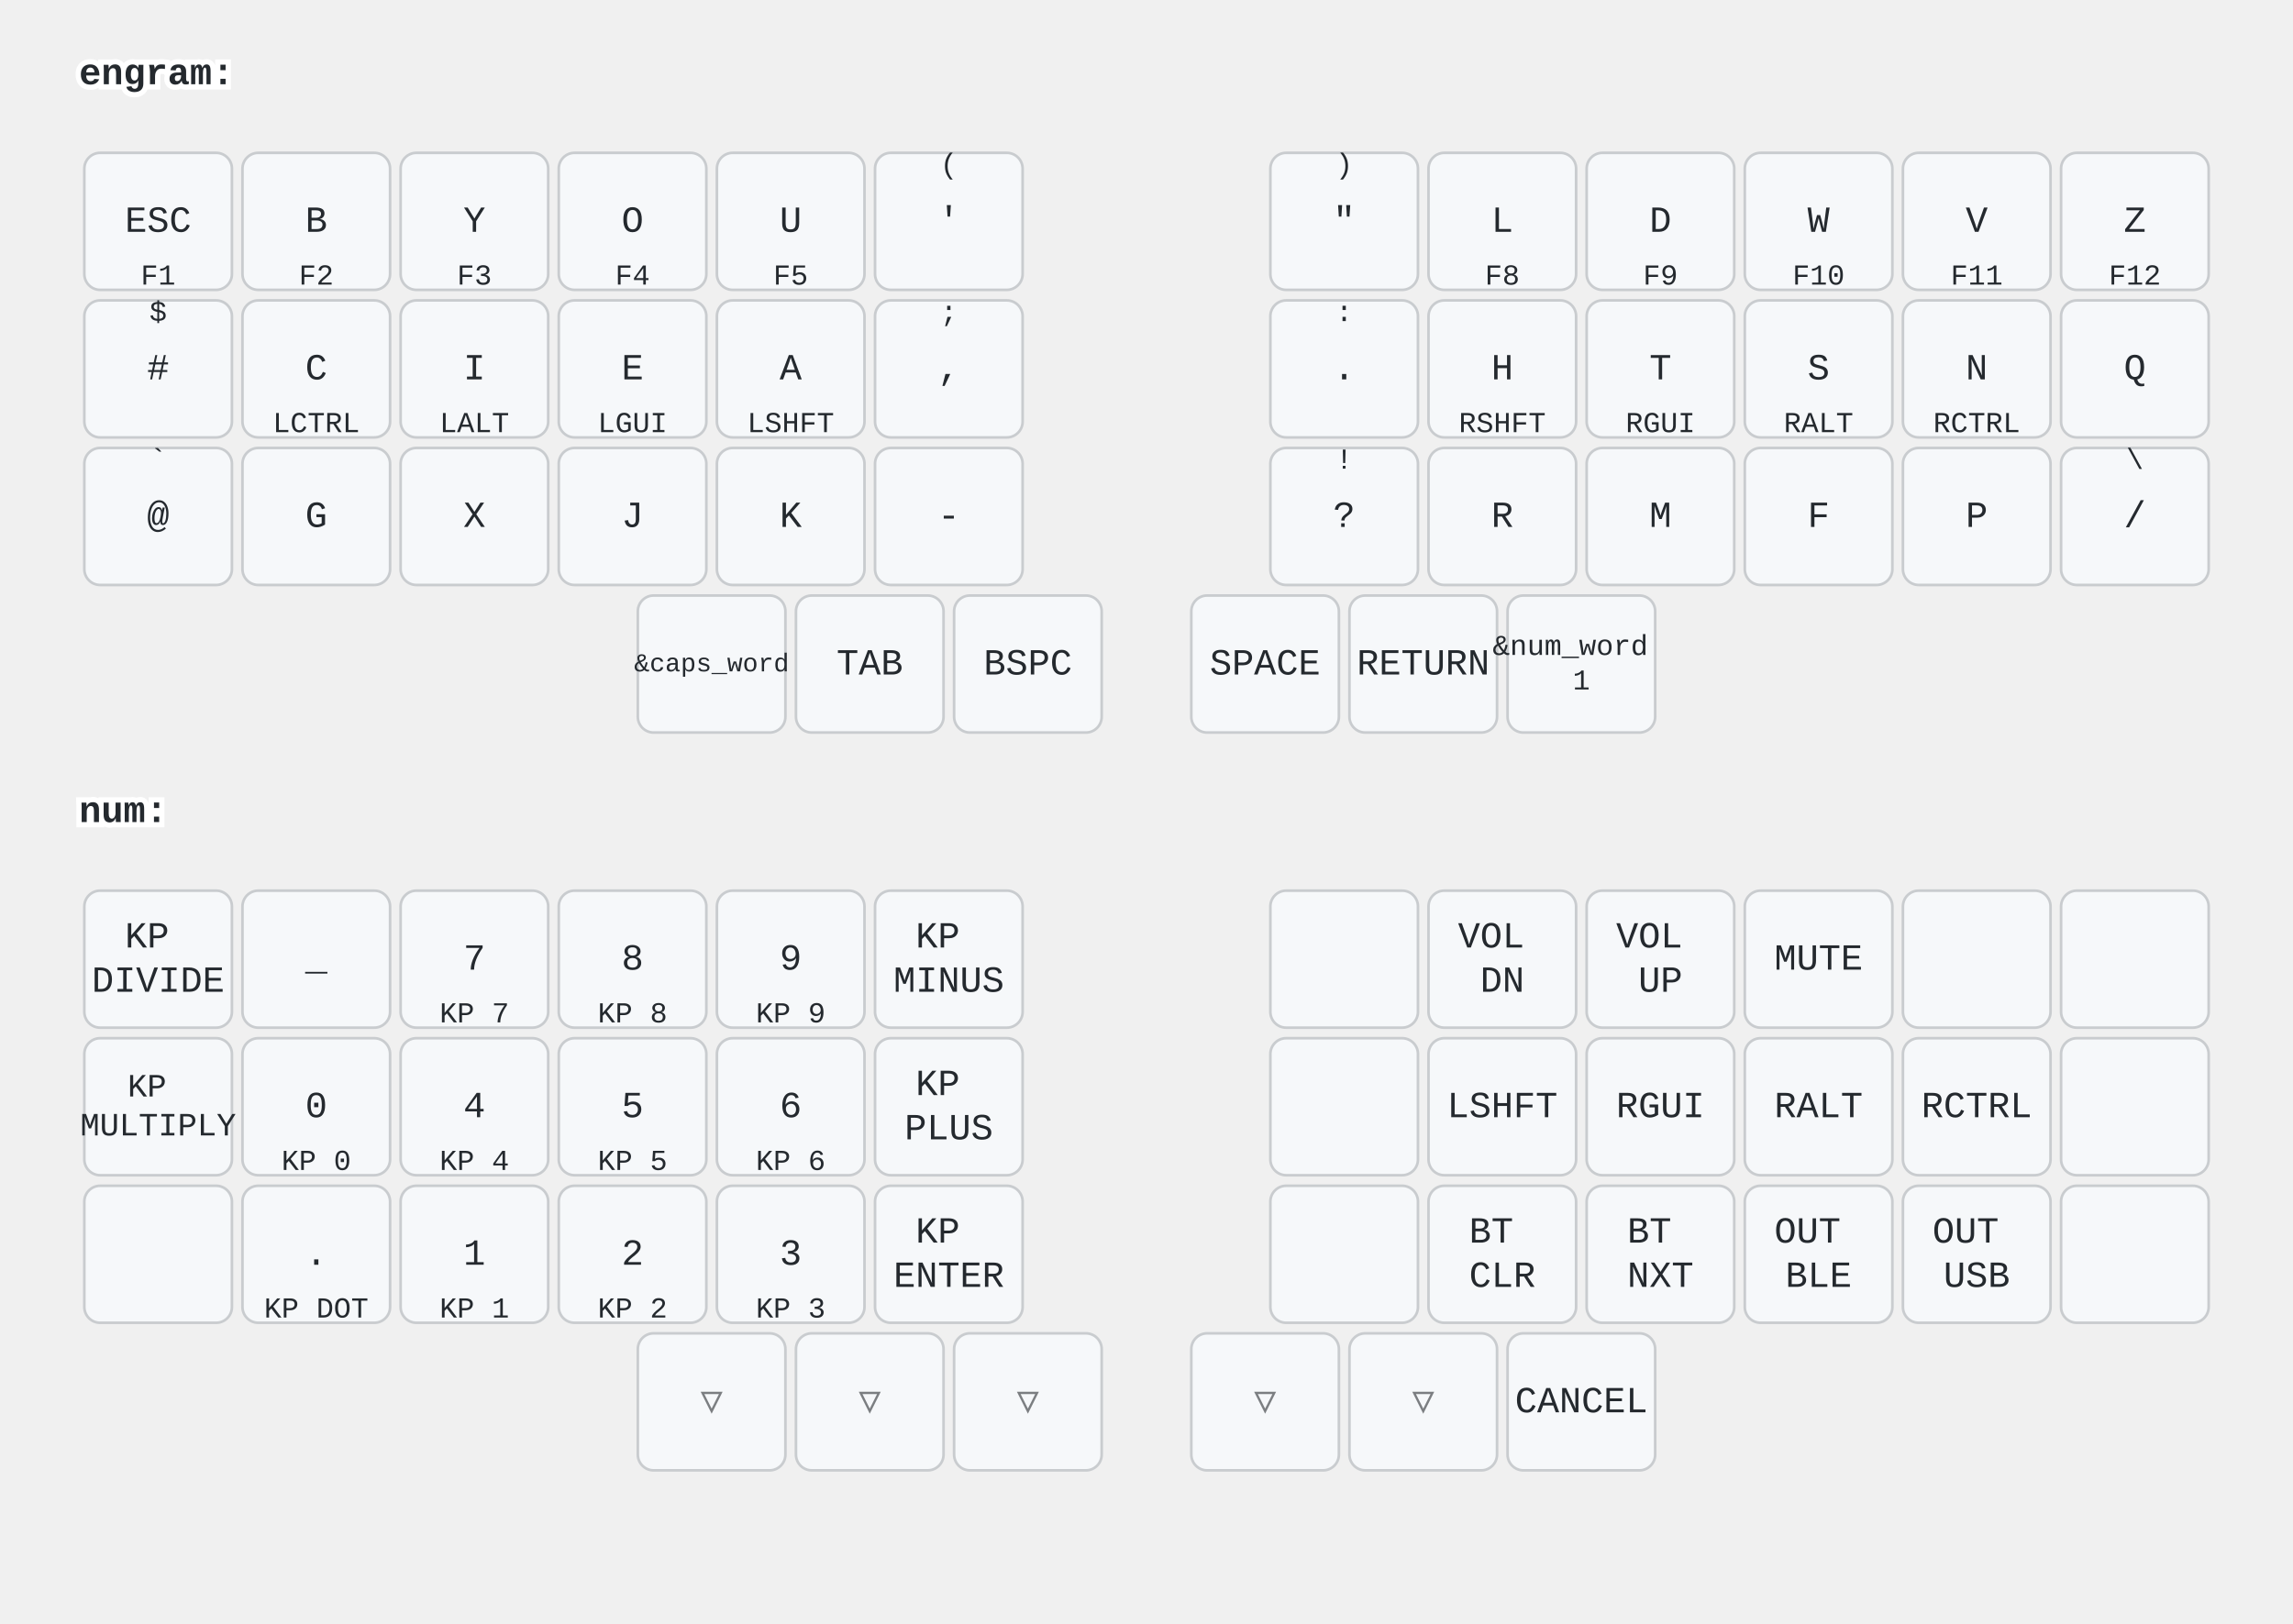
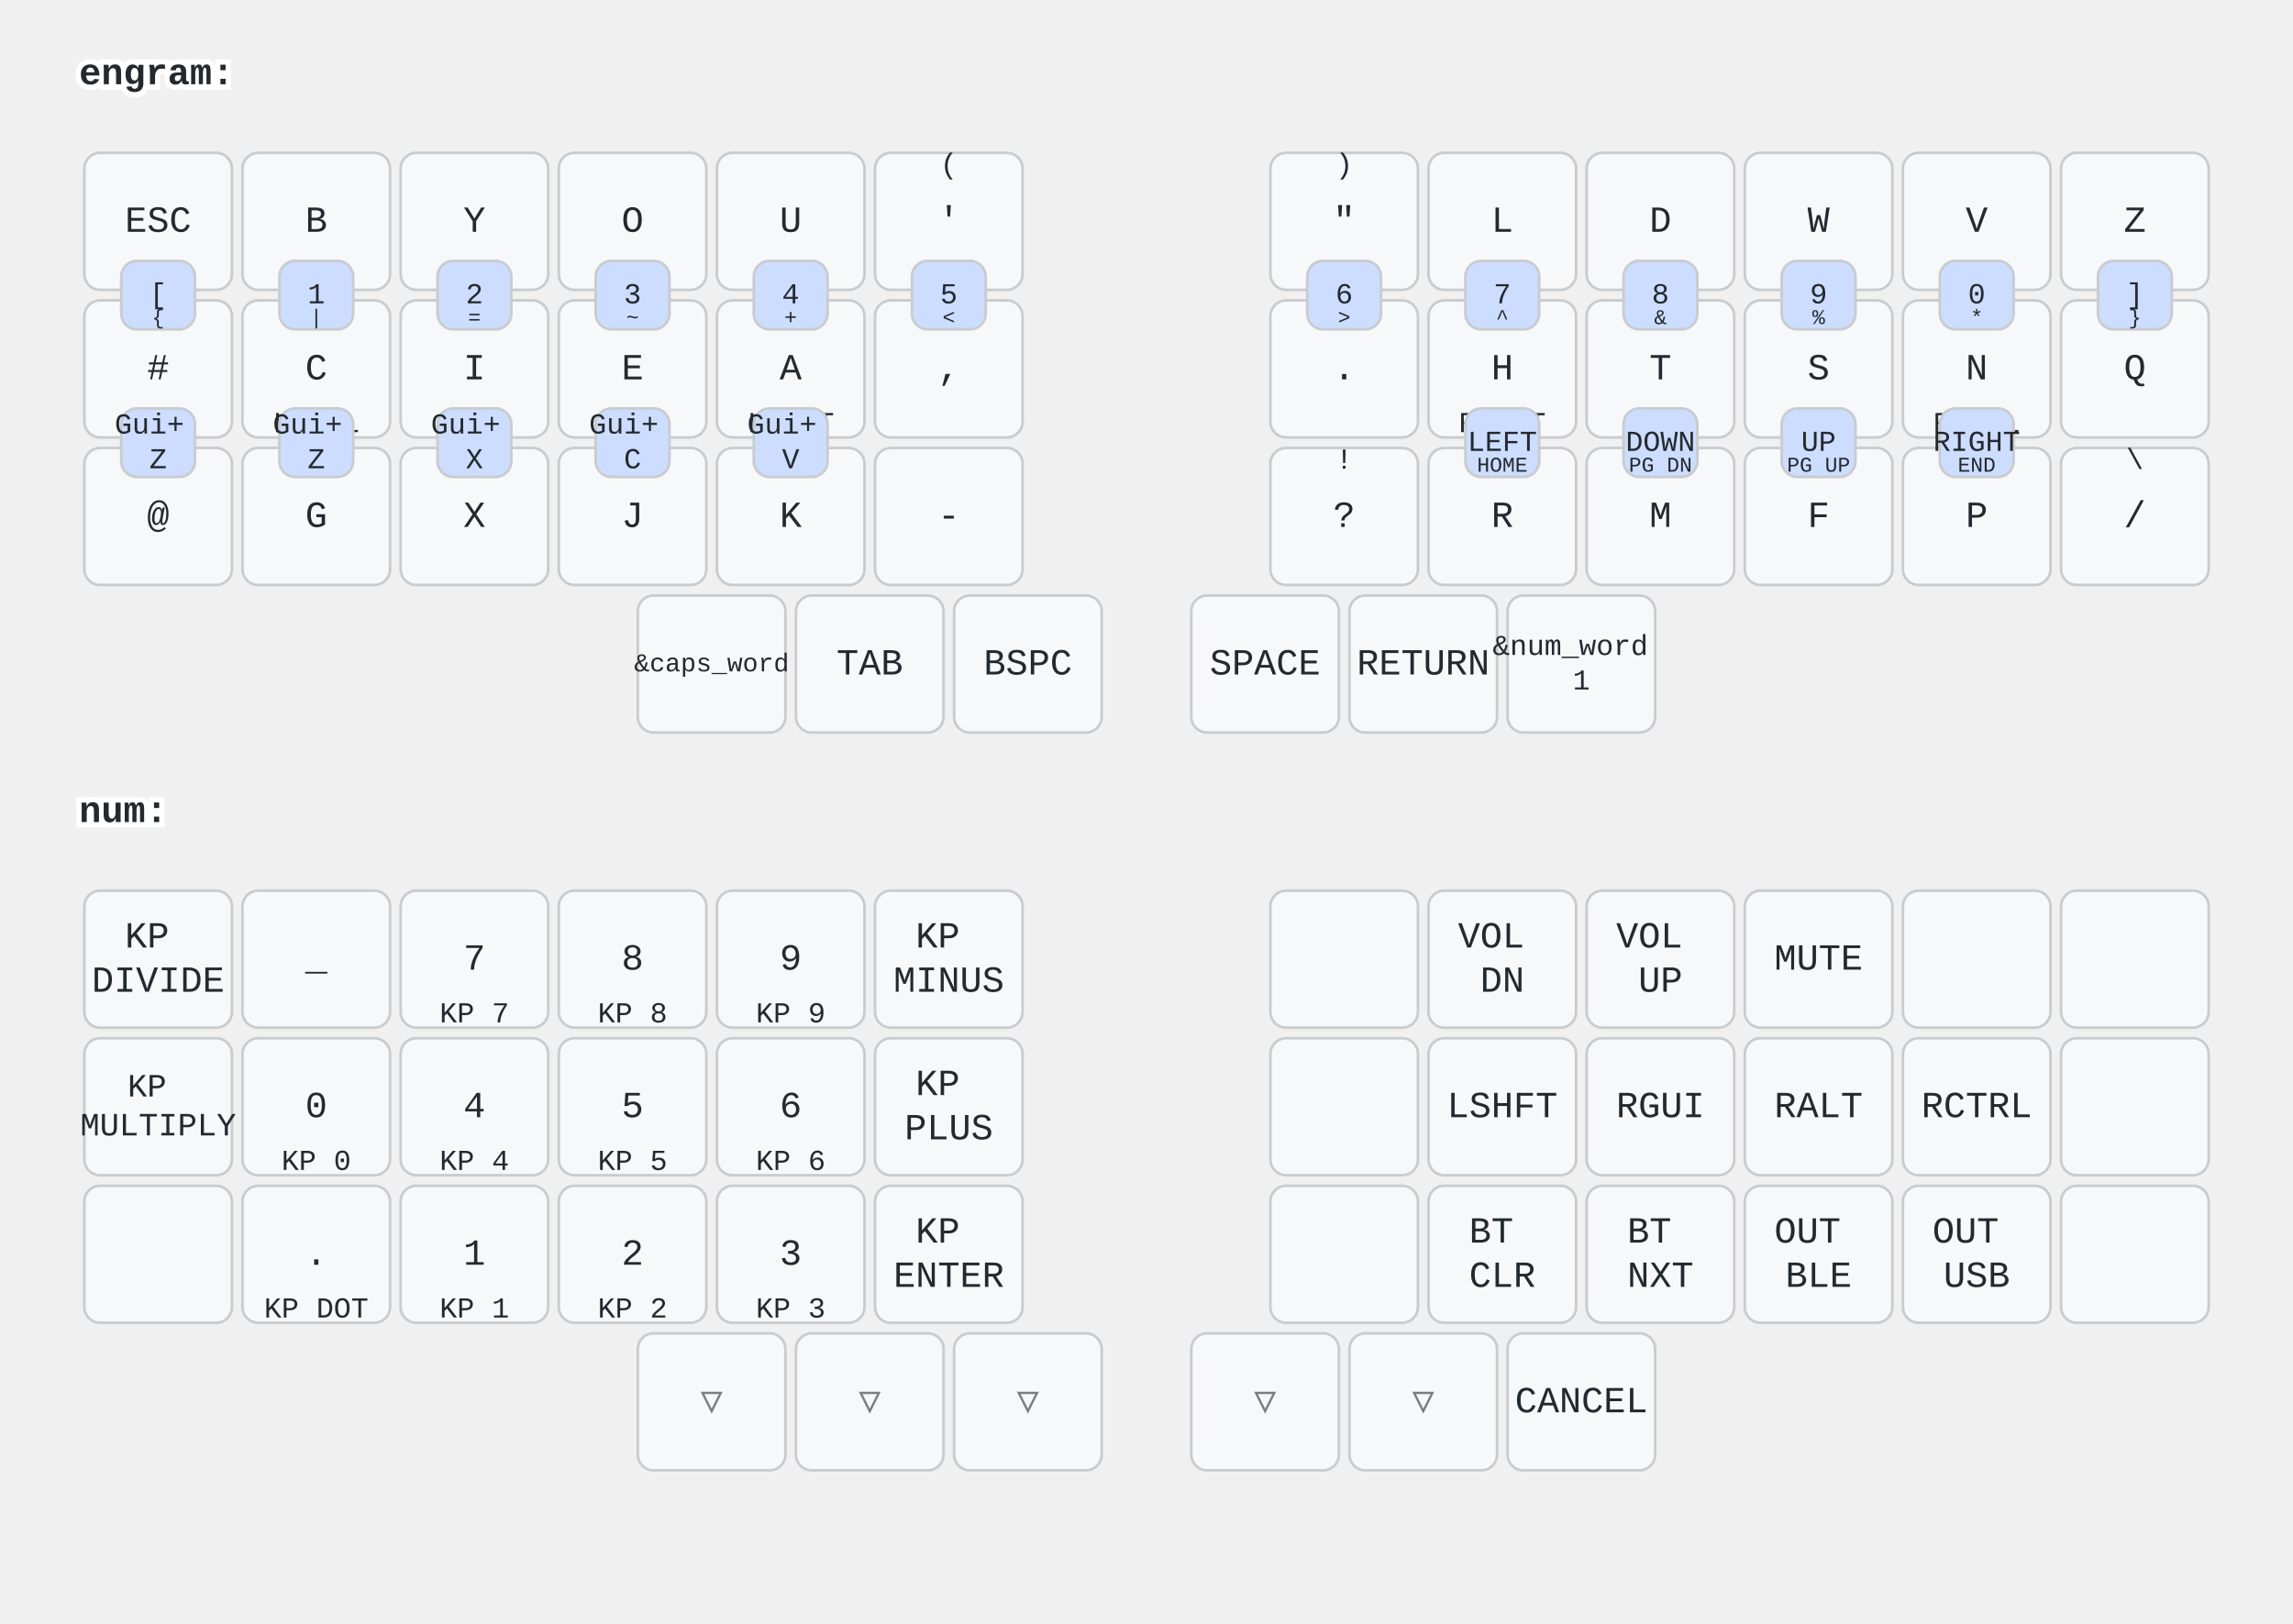
<svg xmlns="http://www.w3.org/2000/svg" width="870" height="616" viewBox="0 0 870 616" class="keymap">
  <style>/* inherit to force styles through use tags */
svg path {
    fill: inherit;
}

/* font and background color specifications */
svg.keymap {
    font-family: SFMono-Regular,Consolas,Liberation Mono,Menlo,monospace;
    font-size: 14px;
    font-kerning: normal;
    text-rendering: optimizeLegibility;
    fill: #24292e;
}

/* default key styling */
rect.key {
    fill: #f6f8fa;
}

rect.key, rect.combo {
    stroke: #c9cccf;
    stroke-width: 1;
}

/* default key side styling, only used is draw_key_sides is set */
rect.side {
    filter: brightness(90%);
}

/* color accent for combo boxes */
rect.combo, rect.combo-separate {
    fill: #cdf;
}

/* color accent for held keys */
rect.held, rect.combo.held {
    fill: #fdd;
}

/* color accent for ghost (optional) keys */
rect.ghost, rect.combo.ghost {
    stroke-dasharray: 4, 4;
    stroke-width: 2;
}

text {
    text-anchor: middle;
    dominant-baseline: middle;
}

/* styling for layer labels */
text.label {
    font-weight: bold;
    text-anchor: start;
    stroke: white;
    stroke-width: 4;
    paint-order: stroke;
}

/* styling for optional footer */
text.footer {
    text-anchor: end;
    dominant-baseline: auto;
    stroke: white;
    stroke-width: 4;
    paint-order: stroke;
}

/* styling for combo tap, and key hold/shifted label text */
text.combo, text.hold, text.shifted {
    font-size: 11px;
}

text.hold {
    text-anchor: middle;
    dominant-baseline: auto;
}

text.shifted {
    text-anchor: middle;
    dominant-baseline: hanging;
}

text.layer-activator {
    text-decoration: underline;
}

/* styling for hold/shifted label text in combo box */
text.combo.hold, text.combo.shifted {
    font-size: 8px;
}

/* lighter symbol for transparent keys */
text.trans {
    fill: #7b7e81;
}

/* styling for combo dendrons */
path.combo {
    stroke-width: 1;
    stroke: gray;
    fill: none;
}

/* Start Tabler Icons Cleanup */
/* cannot use height/width with glyphs */
.icon-tabler &gt; path {
    fill: inherit;
    stroke: inherit;
    stroke-width: 2;
}
/* hide tabler's default box */
.icon-tabler &gt; path[stroke="none"][fill="none"] {
    visibility: hidden;
}
/* End Tabler Icons Cleanup */
</style>
  <g transform="translate(30, 0)" class="layer-engram">
    <text x="0" y="28" class="label" id="engram">engram:</text>
    <g transform="translate(0, 56)">
      <g transform="translate(30, 28)" class="key keypos-0">
        <rect rx="6" ry="6" x="-28" y="-26" width="56" height="52" class="key" />
        <text x="0" y="0" class="key tap">ESC</text>
        <text x="0" y="24" class="key hold">F1</text>
      </g>
      <g transform="translate(90, 28)" class="key keypos-1">
        <rect rx="6" ry="6" x="-28" y="-26" width="56" height="52" class="key" />
        <text x="0" y="0" class="key tap">B</text>
        <text x="0" y="24" class="key hold">F2</text>
      </g>
      <g transform="translate(150, 28)" class="key keypos-2">
        <rect rx="6" ry="6" x="-28" y="-26" width="56" height="52" class="key" />
        <text x="0" y="0" class="key tap">Y</text>
        <text x="0" y="24" class="key hold">F3</text>
      </g>
      <g transform="translate(210, 28)" class="key keypos-3">
        <rect rx="6" ry="6" x="-28" y="-26" width="56" height="52" class="key" />
        <text x="0" y="0" class="key tap">O</text>
        <text x="0" y="24" class="key hold">F4</text>
      </g>
      <g transform="translate(270, 28)" class="key keypos-4">
        <rect rx="6" ry="6" x="-28" y="-26" width="56" height="52" class="key" />
        <text x="0" y="0" class="key tap">U</text>
        <text x="0" y="24" class="key hold">F5</text>
      </g>
      <g transform="translate(330, 28)" class="key keypos-5">
        <rect rx="6" ry="6" x="-28" y="-26" width="56" height="52" class="key" />
        <text x="0" y="0" class="key tap">'</text>
        <text x="0" y="-24" class="key shifted">(</text>
      </g>
      <g transform="translate(480, 28)" class="key keypos-6">
        <rect rx="6" ry="6" x="-28" y="-26" width="56" height="52" class="key" />
        <text x="0" y="0" class="key tap">"</text>
        <text x="0" y="-24" class="key shifted">)</text>
      </g>
      <g transform="translate(540, 28)" class="key keypos-7">
        <rect rx="6" ry="6" x="-28" y="-26" width="56" height="52" class="key" />
        <text x="0" y="0" class="key tap">L</text>
        <text x="0" y="24" class="key hold">F8</text>
      </g>
      <g transform="translate(600, 28)" class="key keypos-8">
        <rect rx="6" ry="6" x="-28" y="-26" width="56" height="52" class="key" />
        <text x="0" y="0" class="key tap">D</text>
        <text x="0" y="24" class="key hold">F9</text>
      </g>
      <g transform="translate(660, 28)" class="key keypos-9">
        <rect rx="6" ry="6" x="-28" y="-26" width="56" height="52" class="key" />
        <text x="0" y="0" class="key tap">W</text>
        <text x="0" y="24" class="key hold">F10</text>
      </g>
      <g transform="translate(720, 28)" class="key keypos-10">
        <rect rx="6" ry="6" x="-28" y="-26" width="56" height="52" class="key" />
        <text x="0" y="0" class="key tap">V</text>
        <text x="0" y="24" class="key hold">F11</text>
      </g>
      <g transform="translate(780, 28)" class="key keypos-11">
        <rect rx="6" ry="6" x="-28" y="-26" width="56" height="52" class="key" />
        <text x="0" y="0" class="key tap">Z</text>
        <text x="0" y="24" class="key hold">F12</text>
      </g>
      <g transform="translate(30, 84)" class="key keypos-12">
        <rect rx="6" ry="6" x="-28" y="-26" width="56" height="52" class="key" />
        <text x="0" y="0" class="key tap">#</text>
        <text x="0" y="-24" class="key shifted">$</text>
      </g>
      <g transform="translate(90, 84)" class="key keypos-13">
        <rect rx="6" ry="6" x="-28" y="-26" width="56" height="52" class="key" />
        <text x="0" y="0" class="key tap">C</text>
        <text x="0" y="24" class="key hold">LCTRL</text>
      </g>
      <g transform="translate(150, 84)" class="key keypos-14">
        <rect rx="6" ry="6" x="-28" y="-26" width="56" height="52" class="key" />
        <text x="0" y="0" class="key tap">I</text>
        <text x="0" y="24" class="key hold">LALT</text>
      </g>
      <g transform="translate(210, 84)" class="key keypos-15">
        <rect rx="6" ry="6" x="-28" y="-26" width="56" height="52" class="key" />
        <text x="0" y="0" class="key tap">E</text>
        <text x="0" y="24" class="key hold">LGUI</text>
      </g>
      <g transform="translate(270, 84)" class="key keypos-16">
        <rect rx="6" ry="6" x="-28" y="-26" width="56" height="52" class="key" />
        <text x="0" y="0" class="key tap">A</text>
        <text x="0" y="24" class="key hold">LSHFT</text>
      </g>
      <g transform="translate(330, 84)" class="key keypos-17">
        <rect rx="6" ry="6" x="-28" y="-26" width="56" height="52" class="key" />
        <text x="0" y="0" class="key tap">,</text>
        <text x="0" y="-24" class="key shifted">;</text>
      </g>
      <g transform="translate(480, 84)" class="key keypos-18">
        <rect rx="6" ry="6" x="-28" y="-26" width="56" height="52" class="key" />
        <text x="0" y="0" class="key tap">.</text>
        <text x="0" y="-24" class="key shifted">:</text>
      </g>
      <g transform="translate(540, 84)" class="key keypos-19">
        <rect rx="6" ry="6" x="-28" y="-26" width="56" height="52" class="key" />
        <text x="0" y="0" class="key tap">H</text>
        <text x="0" y="24" class="key hold">RSHFT</text>
      </g>
      <g transform="translate(600, 84)" class="key keypos-20">
        <rect rx="6" ry="6" x="-28" y="-26" width="56" height="52" class="key" />
        <text x="0" y="0" class="key tap">T</text>
        <text x="0" y="24" class="key hold">RGUI</text>
      </g>
      <g transform="translate(660, 84)" class="key keypos-21">
        <rect rx="6" ry="6" x="-28" y="-26" width="56" height="52" class="key" />
        <text x="0" y="0" class="key tap">S</text>
        <text x="0" y="24" class="key hold">RALT</text>
      </g>
      <g transform="translate(720, 84)" class="key keypos-22">
        <rect rx="6" ry="6" x="-28" y="-26" width="56" height="52" class="key" />
        <text x="0" y="0" class="key tap">N</text>
        <text x="0" y="24" class="key hold">RCTRL</text>
      </g>
      <g transform="translate(780, 84)" class="key keypos-23">
        <rect rx="6" ry="6" x="-28" y="-26" width="56" height="52" class="key" />
        <text x="0" y="0" class="key tap">Q</text>
      </g>
      <g transform="translate(30, 140)" class="key keypos-24">
        <rect rx="6" ry="6" x="-28" y="-26" width="56" height="52" class="key" />
        <text x="0" y="0" class="key tap">@</text>
        <text x="0" y="-24" class="key shifted">`</text>
      </g>
      <g transform="translate(90, 140)" class="key keypos-25">
        <rect rx="6" ry="6" x="-28" y="-26" width="56" height="52" class="key" />
        <text x="0" y="0" class="key tap">G</text>
      </g>
      <g transform="translate(150, 140)" class="key keypos-26">
        <rect rx="6" ry="6" x="-28" y="-26" width="56" height="52" class="key" />
        <text x="0" y="0" class="key tap">X</text>
      </g>
      <g transform="translate(210, 140)" class="key keypos-27">
        <rect rx="6" ry="6" x="-28" y="-26" width="56" height="52" class="key" />
        <text x="0" y="0" class="key tap">J</text>
      </g>
      <g transform="translate(270, 140)" class="key keypos-28">
        <rect rx="6" ry="6" x="-28" y="-26" width="56" height="52" class="key" />
        <text x="0" y="0" class="key tap">K</text>
      </g>
      <g transform="translate(330, 140)" class="key keypos-29">
        <rect rx="6" ry="6" x="-28" y="-26" width="56" height="52" class="key" />
        <text x="0" y="0" class="key tap">-</text>
      </g>
      <g transform="translate(480, 140)" class="key keypos-30">
        <rect rx="6" ry="6" x="-28" y="-26" width="56" height="52" class="key" />
        <text x="0" y="0" class="key tap">?</text>
        <text x="0" y="-24" class="key shifted">!</text>
      </g>
      <g transform="translate(540, 140)" class="key keypos-31">
        <rect rx="6" ry="6" x="-28" y="-26" width="56" height="52" class="key" />
        <text x="0" y="0" class="key tap">R</text>
      </g>
      <g transform="translate(600, 140)" class="key keypos-32">
        <rect rx="6" ry="6" x="-28" y="-26" width="56" height="52" class="key" />
        <text x="0" y="0" class="key tap">M</text>
      </g>
      <g transform="translate(660, 140)" class="key keypos-33">
        <rect rx="6" ry="6" x="-28" y="-26" width="56" height="52" class="key" />
        <text x="0" y="0" class="key tap">F</text>
      </g>
      <g transform="translate(720, 140)" class="key keypos-34">
        <rect rx="6" ry="6" x="-28" y="-26" width="56" height="52" class="key" />
        <text x="0" y="0" class="key tap">P</text>
      </g>
      <g transform="translate(780, 140)" class="key keypos-35">
        <rect rx="6" ry="6" x="-28" y="-26" width="56" height="52" class="key" />
        <text x="0" y="0" class="key tap">/</text>
        <text x="0" y="-24" class="key shifted">\</text>
      </g>
      <g transform="translate(240, 196)" class="key keypos-36">
        <rect rx="6" ry="6" x="-28" y="-26" width="56" height="52" class="key" />
        <text x="0" y="0" class="key tap">
          <tspan style="font-size: 70%">&amp;caps_word</tspan>
        </text>
      </g>
      <g transform="translate(300, 196)" class="key keypos-37">
        <rect rx="6" ry="6" x="-28" y="-26" width="56" height="52" class="key" />
        <text x="0" y="0" class="key tap">TAB</text>
      </g>
      <g transform="translate(360, 196)" class="key keypos-38">
        <rect rx="6" ry="6" x="-28" y="-26" width="56" height="52" class="key" />
        <text x="0" y="0" class="key tap">BSPC</text>
      </g>
      <g transform="translate(450, 196)" class="key keypos-39">
        <rect rx="6" ry="6" x="-28" y="-26" width="56" height="52" class="key" />
        <text x="0" y="0" class="key tap">SPACE</text>
      </g>
      <g transform="translate(510, 196)" class="key keypos-40">
        <rect rx="6" ry="6" x="-28" y="-26" width="56" height="52" class="key" />
        <text x="0" y="0" class="key tap">RETURN</text>
      </g>
      <g transform="translate(570, 196)" class="key keypos-41">
        <rect rx="6" ry="6" x="-28" y="-26" width="56" height="52" class="key" />
        <text x="0" y="0" class="key tap">
          <tspan x="0" dy="-0.6em" style="font-size: 78%">&amp;num_word</tspan>
          <tspan x="0" dy="1.2em" style="font-size: 78%">1</tspan>
        </text>
      </g>
+       <g class="combo combopos-0">
+         <rect rx="6" ry="6" x="16" y="43" width="28" height="26" class="combo" />
+         <text x="30" y="56" class="combo tap">[</text>
+         <text x="30" y="67" class="combo hold">{</text>
+       </g>
+       <g class="combo combopos-1">
+         <rect rx="6" ry="6" x="76" y="43" width="28" height="26" class="combo" />
+         <text x="90" y="56" class="combo tap">1</text>
+         <text x="90" y="67" class="combo hold">|</text>
+       </g>
+       <g class="combo combopos-2">
+         <rect rx="6" ry="6" x="136" y="43" width="28" height="26" class="combo" />
+         <text x="150" y="56" class="combo tap">2</text>
+         <text x="150" y="67" class="combo hold">=</text>
+       </g>
+       <g class="combo combopos-3">
+         <rect rx="6" ry="6" x="196" y="43" width="28" height="26" class="combo" />
+         <text x="210" y="56" class="combo tap">3</text>
+         <text x="210" y="67" class="combo hold">~</text>
+       </g>
+       <g class="combo combopos-4">
+         <rect rx="6" ry="6" x="256" y="43" width="28" height="26" class="combo" />
+         <text x="270" y="56" class="combo tap">4</text>
+         <text x="270" y="67" class="combo hold">+</text>
+       </g>
+       <g class="combo combopos-5">
+         <rect rx="6" ry="6" x="316" y="43" width="28" height="26" class="combo" />
+         <text x="330" y="56" class="combo tap">5</text>
+         <text x="330" y="67" class="combo hold">&lt;</text>
+       </g>
+       <g class="combo combopos-6">
+         <rect rx="6" ry="6" x="466" y="43" width="28" height="26" class="combo" />
+         <text x="480" y="56" class="combo tap">6</text>
+         <text x="480" y="67" class="combo hold">&gt;</text>
+       </g>
+       <g class="combo combopos-7">
+         <rect rx="6" ry="6" x="526" y="43" width="28" height="26" class="combo" />
+         <text x="540" y="56" class="combo tap">7</text>
+         <text x="540" y="67" class="combo hold">^</text>
+       </g>
+       <g class="combo combopos-8">
+         <rect rx="6" ry="6" x="586" y="43" width="28" height="26" class="combo" />
+         <text x="600" y="56" class="combo tap">8</text>
+         <text x="600" y="67" class="combo hold">&amp;</text>
+       </g>
+       <g class="combo combopos-9">
+         <rect rx="6" ry="6" x="646" y="43" width="28" height="26" class="combo" />
+         <text x="660" y="56" class="combo tap">9</text>
+         <text x="660" y="67" class="combo hold">%</text>
+       </g>
+       <g class="combo combopos-10">
+         <rect rx="6" ry="6" x="706" y="43" width="28" height="26" class="combo" />
+         <text x="720" y="56" class="combo tap">0</text>
+         <text x="720" y="67" class="combo hold">*</text>
+       </g>
+       <g class="combo combopos-11">
+         <rect rx="6" ry="6" x="766" y="43" width="28" height="26" class="combo" />
+         <text x="780" y="56" class="combo tap">]</text>
+         <text x="780" y="67" class="combo hold">}</text>
+       </g>
+       <g class="combo combopos-12">
+         <rect rx="6" ry="6" x="76" y="99" width="28" height="26" class="combo" />
+         <text x="90" y="112" class="combo tap">
+           <tspan x="90" dy="-0.6em">Gui+</tspan>
+           <tspan x="90" dy="1.2em">Z</tspan>
+         </text>
+       </g>
+       <g class="combo combopos-13">
+         <rect rx="6" ry="6" x="16" y="99" width="28" height="26" class="combo" />
+         <text x="30" y="112" class="combo tap">
+           <tspan x="30" dy="-0.6em">Gui+</tspan>
+           <tspan x="30" dy="1.2em">Z</tspan>
+         </text>
+       </g>
+       <g class="combo combopos-14">
+         <rect rx="6" ry="6" x="136" y="99" width="28" height="26" class="combo" />
+         <text x="150" y="112" class="combo tap">
+           <tspan x="150" dy="-0.6em">Gui+</tspan>
+           <tspan x="150" dy="1.2em">X</tspan>
+         </text>
+       </g>
+       <g class="combo combopos-15">
+         <rect rx="6" ry="6" x="196" y="99" width="28" height="26" class="combo" />
+         <text x="210" y="112" class="combo tap">
+           <tspan x="210" dy="-0.6em">Gui+</tspan>
+           <tspan x="210" dy="1.2em">C</tspan>
+         </text>
+       </g>
+       <g class="combo combopos-16">
+         <rect rx="6" ry="6" x="256" y="99" width="28" height="26" class="combo" />
+         <text x="270" y="112" class="combo tap">
+           <tspan x="270" dy="-0.6em">Gui+</tspan>
+           <tspan x="270" dy="1.2em">V</tspan>
+         </text>
+       </g>
+       <g class="combo combopos-17">
+         <rect rx="6" ry="6" x="526" y="99" width="28" height="26" class="combo" />
+         <text x="540" y="112" class="combo tap">LEFT</text>
+         <text x="540" y="123" class="combo hold">HOME</text>
+       </g>
+       <g class="combo combopos-18">
+         <rect rx="6" ry="6" x="586" y="99" width="28" height="26" class="combo" />
+         <text x="600" y="112" class="combo tap">DOWN</text>
+         <text x="600" y="123" class="combo hold">PG DN</text>
+       </g>
+       <g class="combo combopos-19">
+         <rect rx="6" ry="6" x="646" y="99" width="28" height="26" class="combo" />
+         <text x="660" y="112" class="combo tap">UP</text>
+         <text x="660" y="123" class="combo hold">PG UP</text>
+       </g>
+       <g class="combo combopos-20">
+         <rect rx="6" ry="6" x="706" y="99" width="28" height="26" class="combo" />
+         <text x="720" y="112" class="combo tap">RIGHT</text>
+         <text x="720" y="123" class="combo hold">END</text>
+       </g>
    </g>
  </g>
  <g transform="translate(30, 280)" class="layer-num">
    <text x="0" y="28" class="label" id="num">num:</text>
    <g transform="translate(0, 56)">
      <g transform="translate(30, 28)" class="key keypos-0">
        <rect rx="6" ry="6" x="-28" y="-26" width="56" height="52" class="key" />
        <text x="0" y="0" class="key tap">
          <tspan x="0" dy="-0.6em">KP</tspan>
          <tspan x="0" dy="1.2em">DIVIDE</tspan>
        </text>
      </g>
      <g transform="translate(90, 28)" class="key keypos-1">
        <rect rx="6" ry="6" x="-28" y="-26" width="56" height="52" class="key" />
        <text x="0" y="0" class="key tap">_</text>
      </g>
      <g transform="translate(150, 28)" class="key keypos-2">
        <rect rx="6" ry="6" x="-28" y="-26" width="56" height="52" class="key" />
        <text x="0" y="0" class="key tap">7</text>
        <text x="0" y="24" class="key hold">KP 7</text>
      </g>
      <g transform="translate(210, 28)" class="key keypos-3">
        <rect rx="6" ry="6" x="-28" y="-26" width="56" height="52" class="key" />
        <text x="0" y="0" class="key tap">8</text>
        <text x="0" y="24" class="key hold">KP 8</text>
      </g>
      <g transform="translate(270, 28)" class="key keypos-4">
        <rect rx="6" ry="6" x="-28" y="-26" width="56" height="52" class="key" />
        <text x="0" y="0" class="key tap">9</text>
        <text x="0" y="24" class="key hold">KP 9</text>
      </g>
      <g transform="translate(330, 28)" class="key keypos-5">
        <rect rx="6" ry="6" x="-28" y="-26" width="56" height="52" class="key" />
        <text x="0" y="0" class="key tap">
          <tspan x="0" dy="-0.6em">KP</tspan>
          <tspan x="0" dy="1.2em">MINUS</tspan>
        </text>
      </g>
      <g transform="translate(480, 28)" class="key keypos-6">
        <rect rx="6" ry="6" x="-28" y="-26" width="56" height="52" class="key" />
      </g>
      <g transform="translate(540, 28)" class="key keypos-7">
        <rect rx="6" ry="6" x="-28" y="-26" width="56" height="52" class="key" />
        <text x="0" y="0" class="key tap">
          <tspan x="0" dy="-0.6em">VOL</tspan>
          <tspan x="0" dy="1.2em">DN</tspan>
        </text>
      </g>
      <g transform="translate(600, 28)" class="key keypos-8">
        <rect rx="6" ry="6" x="-28" y="-26" width="56" height="52" class="key" />
        <text x="0" y="0" class="key tap">
          <tspan x="0" dy="-0.6em">VOL</tspan>
          <tspan x="0" dy="1.2em">UP</tspan>
        </text>
      </g>
      <g transform="translate(660, 28)" class="key keypos-9">
        <rect rx="6" ry="6" x="-28" y="-26" width="56" height="52" class="key" />
        <text x="0" y="0" class="key tap">MUTE</text>
      </g>
      <g transform="translate(720, 28)" class="key keypos-10">
        <rect rx="6" ry="6" x="-28" y="-26" width="56" height="52" class="key" />
      </g>
      <g transform="translate(780, 28)" class="key keypos-11">
        <rect rx="6" ry="6" x="-28" y="-26" width="56" height="52" class="key" />
      </g>
      <g transform="translate(30, 84)" class="key keypos-12">
        <rect rx="6" ry="6" x="-28" y="-26" width="56" height="52" class="key" />
        <text x="0" y="0" class="key tap">
          <tspan x="0" dy="-0.6em" style="font-size: 88%">KP</tspan>
          <tspan x="0" dy="1.2em" style="font-size: 88%">MULTIPLY</tspan>
        </text>
      </g>
      <g transform="translate(90, 84)" class="key keypos-13">
        <rect rx="6" ry="6" x="-28" y="-26" width="56" height="52" class="key" />
        <text x="0" y="0" class="key tap">0</text>
        <text x="0" y="24" class="key hold">KP 0</text>
      </g>
      <g transform="translate(150, 84)" class="key keypos-14">
        <rect rx="6" ry="6" x="-28" y="-26" width="56" height="52" class="key" />
        <text x="0" y="0" class="key tap">4</text>
        <text x="0" y="24" class="key hold">KP 4</text>
      </g>
      <g transform="translate(210, 84)" class="key keypos-15">
        <rect rx="6" ry="6" x="-28" y="-26" width="56" height="52" class="key" />
        <text x="0" y="0" class="key tap">5</text>
        <text x="0" y="24" class="key hold">KP 5</text>
      </g>
      <g transform="translate(270, 84)" class="key keypos-16">
        <rect rx="6" ry="6" x="-28" y="-26" width="56" height="52" class="key" />
        <text x="0" y="0" class="key tap">6</text>
        <text x="0" y="24" class="key hold">KP 6</text>
      </g>
      <g transform="translate(330, 84)" class="key keypos-17">
        <rect rx="6" ry="6" x="-28" y="-26" width="56" height="52" class="key" />
        <text x="0" y="0" class="key tap">
          <tspan x="0" dy="-0.6em">KP</tspan>
          <tspan x="0" dy="1.2em">PLUS</tspan>
        </text>
      </g>
      <g transform="translate(480, 84)" class="key keypos-18">
        <rect rx="6" ry="6" x="-28" y="-26" width="56" height="52" class="key" />
      </g>
      <g transform="translate(540, 84)" class="key keypos-19">
        <rect rx="6" ry="6" x="-28" y="-26" width="56" height="52" class="key" />
        <text x="0" y="0" class="key tap">LSHFT</text>
      </g>
      <g transform="translate(600, 84)" class="key keypos-20">
        <rect rx="6" ry="6" x="-28" y="-26" width="56" height="52" class="key" />
        <text x="0" y="0" class="key tap">RGUI</text>
      </g>
      <g transform="translate(660, 84)" class="key keypos-21">
        <rect rx="6" ry="6" x="-28" y="-26" width="56" height="52" class="key" />
        <text x="0" y="0" class="key tap">RALT</text>
      </g>
      <g transform="translate(720, 84)" class="key keypos-22">
        <rect rx="6" ry="6" x="-28" y="-26" width="56" height="52" class="key" />
        <text x="0" y="0" class="key tap">RCTRL</text>
      </g>
      <g transform="translate(780, 84)" class="key keypos-23">
        <rect rx="6" ry="6" x="-28" y="-26" width="56" height="52" class="key" />
      </g>
      <g transform="translate(30, 140)" class="key keypos-24">
        <rect rx="6" ry="6" x="-28" y="-26" width="56" height="52" class="key" />
      </g>
      <g transform="translate(90, 140)" class="key keypos-25">
        <rect rx="6" ry="6" x="-28" y="-26" width="56" height="52" class="key" />
        <text x="0" y="0" class="key tap">.</text>
        <text x="0" y="24" class="key hold">KP DOT</text>
      </g>
      <g transform="translate(150, 140)" class="key keypos-26">
        <rect rx="6" ry="6" x="-28" y="-26" width="56" height="52" class="key" />
        <text x="0" y="0" class="key tap">1</text>
        <text x="0" y="24" class="key hold">KP 1</text>
      </g>
      <g transform="translate(210, 140)" class="key keypos-27">
        <rect rx="6" ry="6" x="-28" y="-26" width="56" height="52" class="key" />
        <text x="0" y="0" class="key tap">2</text>
        <text x="0" y="24" class="key hold">KP 2</text>
      </g>
      <g transform="translate(270, 140)" class="key keypos-28">
        <rect rx="6" ry="6" x="-28" y="-26" width="56" height="52" class="key" />
        <text x="0" y="0" class="key tap">3</text>
        <text x="0" y="24" class="key hold">KP 3</text>
      </g>
      <g transform="translate(330, 140)" class="key keypos-29">
        <rect rx="6" ry="6" x="-28" y="-26" width="56" height="52" class="key" />
        <text x="0" y="0" class="key tap">
          <tspan x="0" dy="-0.6em">KP</tspan>
          <tspan x="0" dy="1.2em">ENTER</tspan>
        </text>
      </g>
      <g transform="translate(480, 140)" class="key keypos-30">
        <rect rx="6" ry="6" x="-28" y="-26" width="56" height="52" class="key" />
      </g>
      <g transform="translate(540, 140)" class="key keypos-31">
        <rect rx="6" ry="6" x="-28" y="-26" width="56" height="52" class="key" />
        <text x="0" y="0" class="key tap">
          <tspan x="0" dy="-0.6em">BT</tspan>
          <tspan x="0" dy="1.2em">CLR</tspan>
        </text>
      </g>
      <g transform="translate(600, 140)" class="key keypos-32">
        <rect rx="6" ry="6" x="-28" y="-26" width="56" height="52" class="key" />
        <text x="0" y="0" class="key tap">
          <tspan x="0" dy="-0.6em">BT</tspan>
          <tspan x="0" dy="1.2em">NXT</tspan>
        </text>
      </g>
      <g transform="translate(660, 140)" class="key keypos-33">
        <rect rx="6" ry="6" x="-28" y="-26" width="56" height="52" class="key" />
        <text x="0" y="0" class="key tap">
          <tspan x="0" dy="-0.6em">OUT</tspan>
          <tspan x="0" dy="1.2em">BLE</tspan>
        </text>
      </g>
      <g transform="translate(720, 140)" class="key keypos-34">
        <rect rx="6" ry="6" x="-28" y="-26" width="56" height="52" class="key" />
        <text x="0" y="0" class="key tap">
          <tspan x="0" dy="-0.6em">OUT</tspan>
          <tspan x="0" dy="1.2em">USB</tspan>
        </text>
      </g>
      <g transform="translate(780, 140)" class="key keypos-35">
        <rect rx="6" ry="6" x="-28" y="-26" width="56" height="52" class="key" />
      </g>
      <g transform="translate(240, 196)" class="key trans keypos-36">
        <rect rx="6" ry="6" x="-28" y="-26" width="56" height="52" class="key trans" />
        <text x="0" y="0" class="key trans tap">▽</text>
      </g>
      <g transform="translate(300, 196)" class="key trans keypos-37">
        <rect rx="6" ry="6" x="-28" y="-26" width="56" height="52" class="key trans" />
        <text x="0" y="0" class="key trans tap">▽</text>
      </g>
      <g transform="translate(360, 196)" class="key trans keypos-38">
        <rect rx="6" ry="6" x="-28" y="-26" width="56" height="52" class="key trans" />
        <text x="0" y="0" class="key trans tap">▽</text>
      </g>
      <g transform="translate(450, 196)" class="key trans keypos-39">
        <rect rx="6" ry="6" x="-28" y="-26" width="56" height="52" class="key trans" />
        <text x="0" y="0" class="key trans tap">▽</text>
      </g>
      <g transform="translate(510, 196)" class="key trans keypos-40">
        <rect rx="6" ry="6" x="-28" y="-26" width="56" height="52" class="key trans" />
        <text x="0" y="0" class="key trans tap">▽</text>
      </g>
      <g transform="translate(570, 196)" class="key keypos-41">
        <rect rx="6" ry="6" x="-28" y="-26" width="56" height="52" class="key" />
        <text x="0" y="0" class="key tap">CANCEL</text>
      </g>
    </g>
  </g>
</svg>
